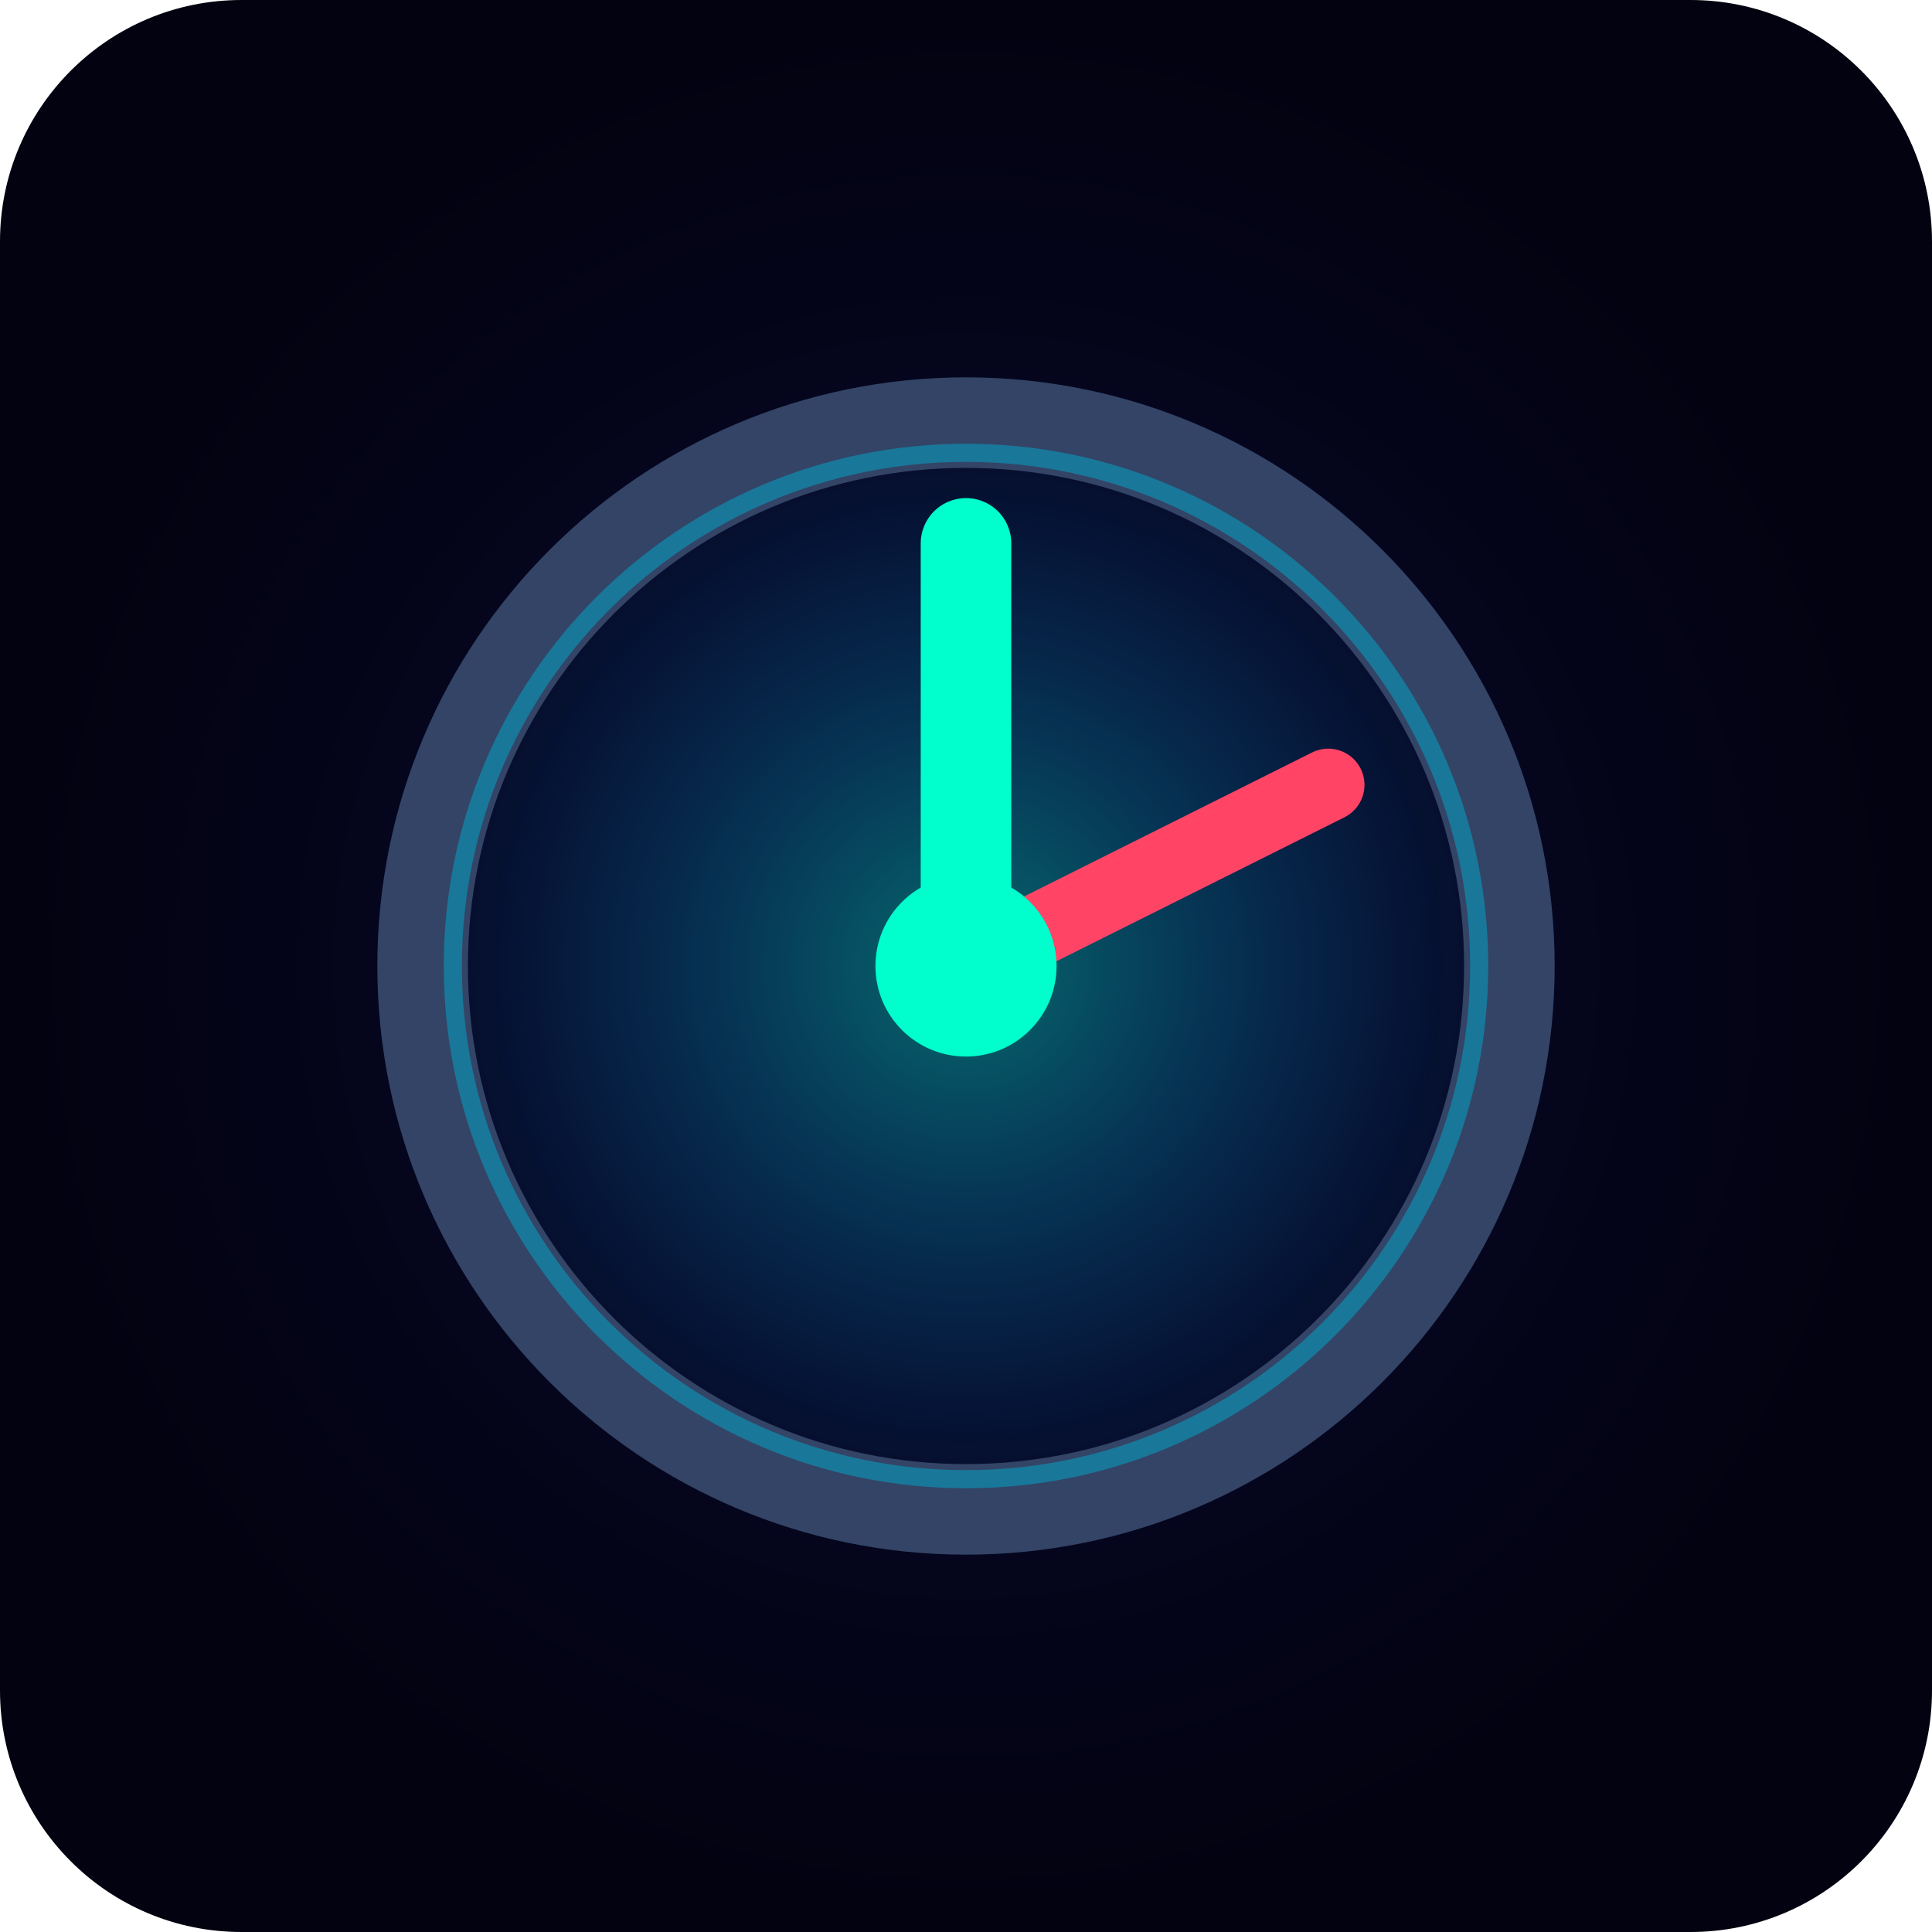
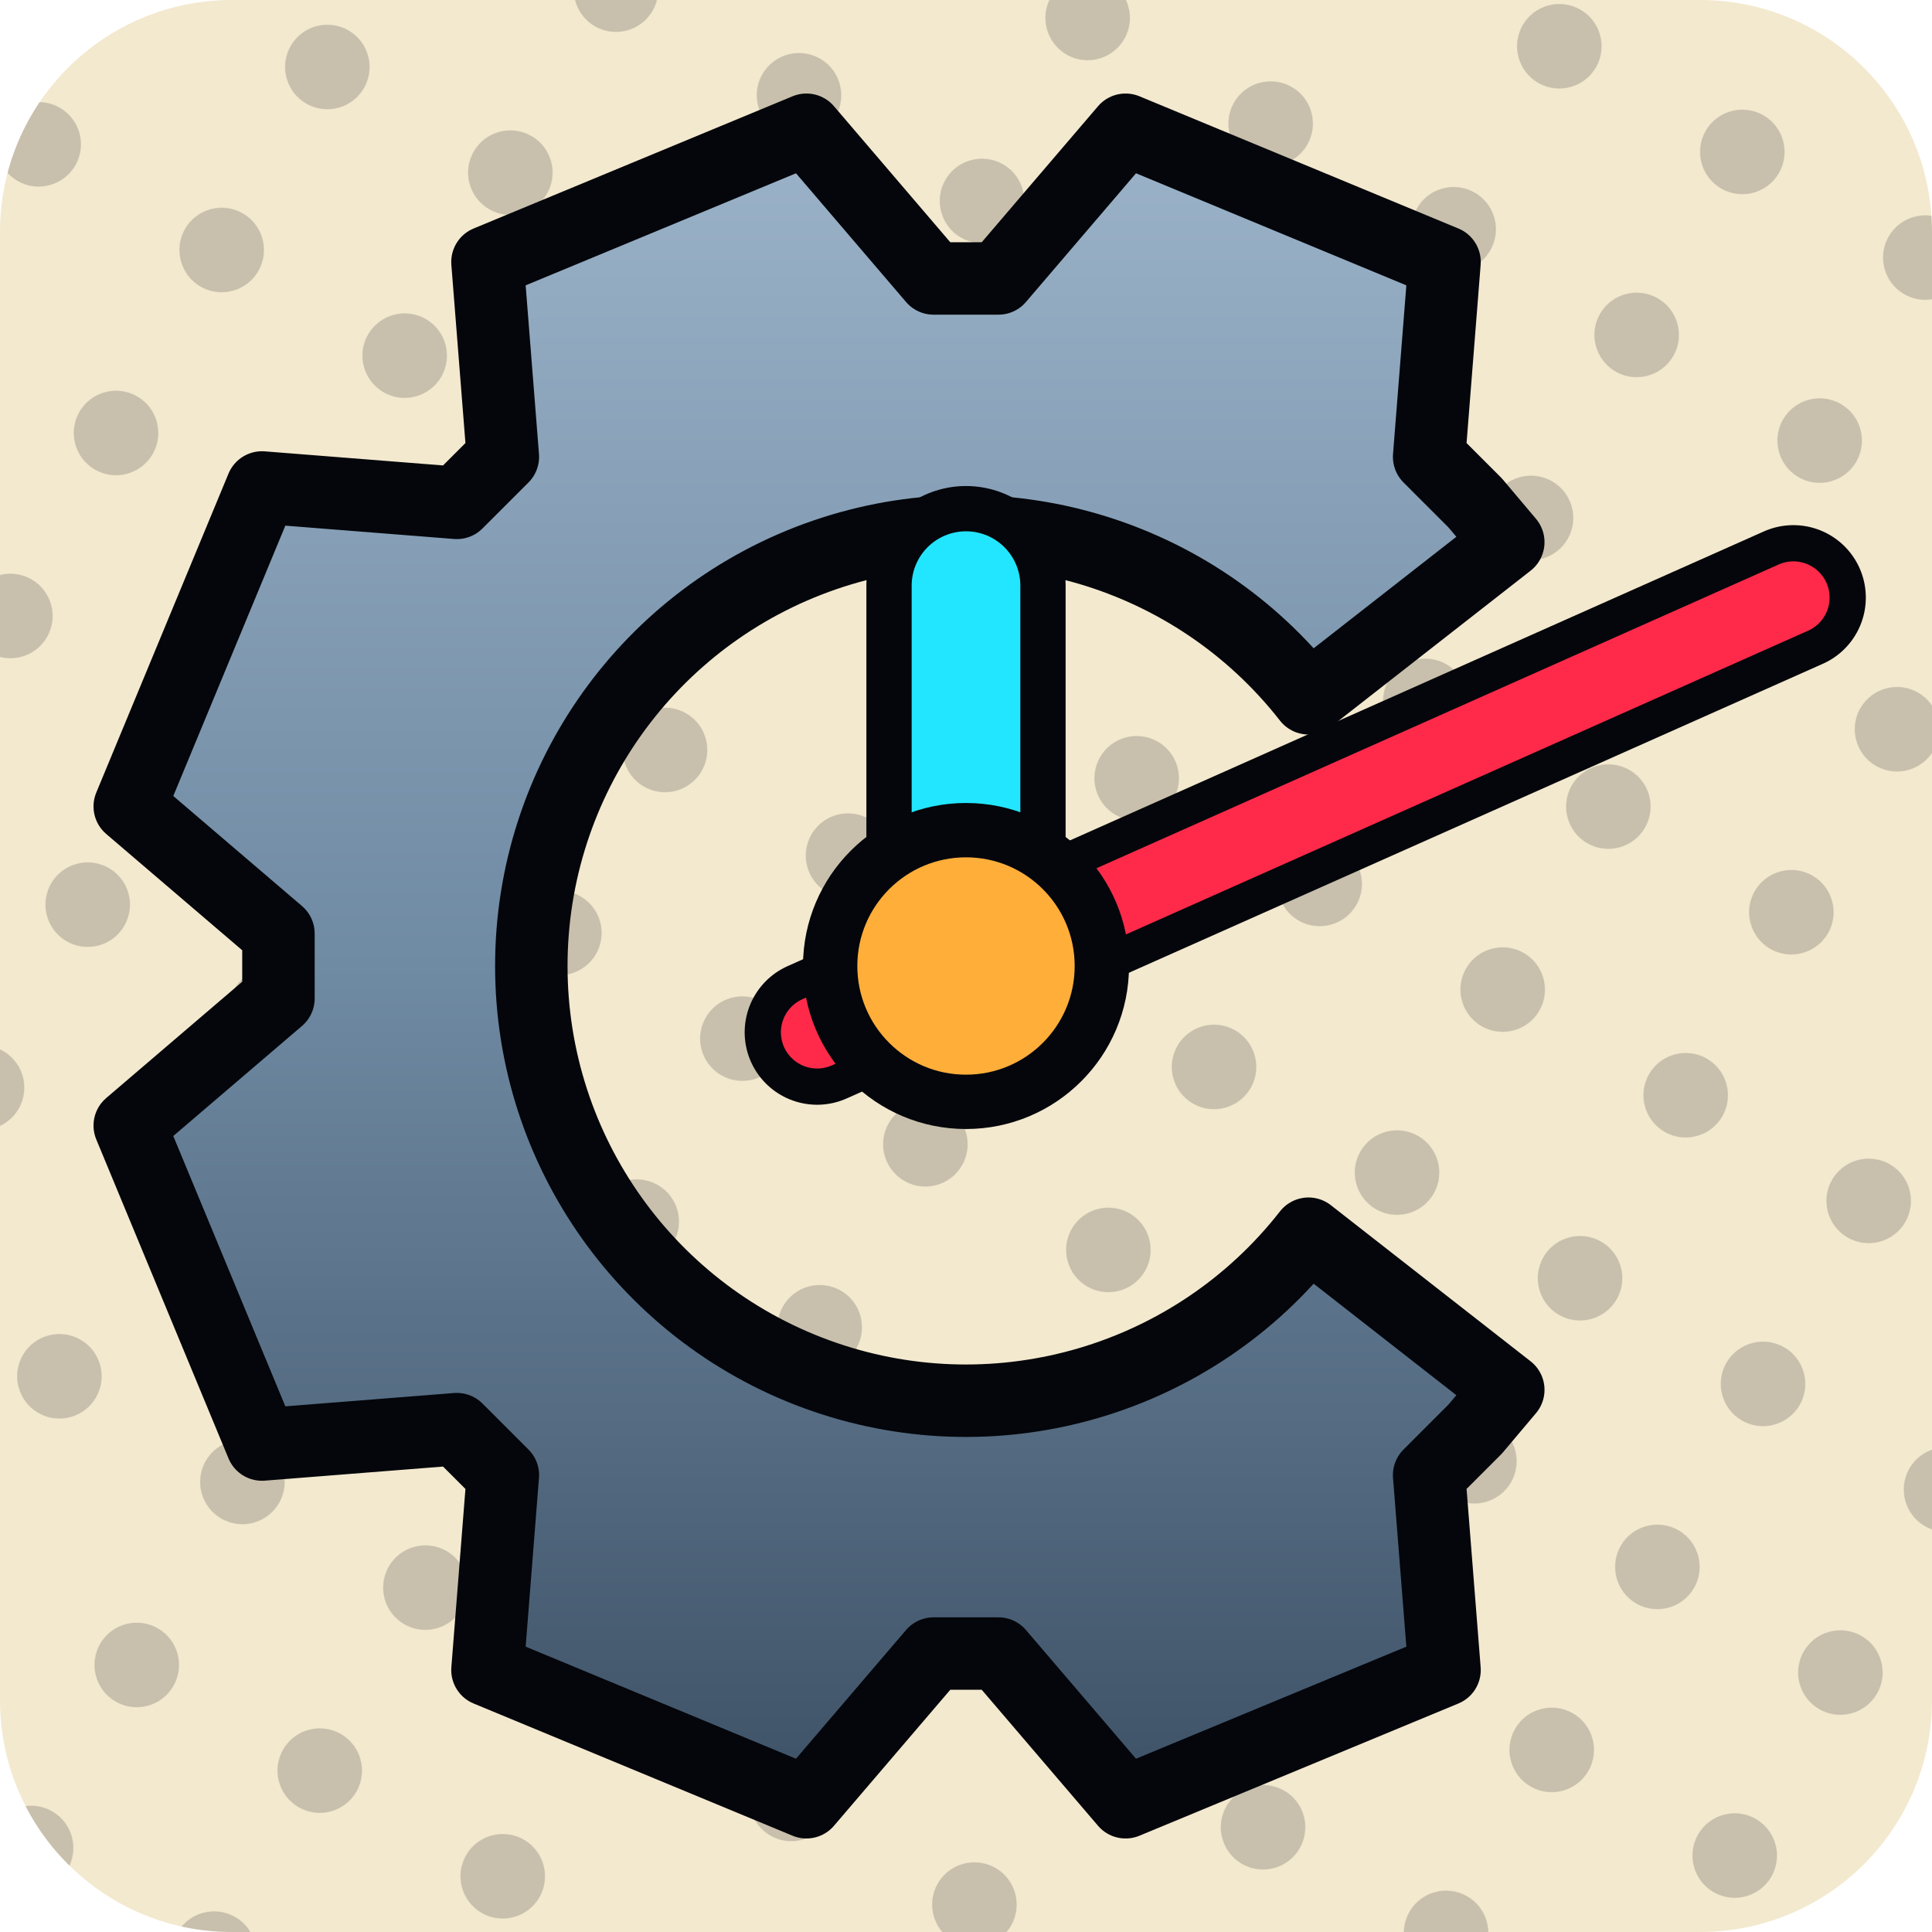
- <svg xmlns="http://www.w3.org/2000/svg" viewBox="0 0 32 32">
+ <svg xmlns="http://www.w3.org/2000/svg" viewBox="0 0 64 64" role="img" aria-labelledby="t d">
  <defs>
-     <radialGradient id="bg" cx="50%" cy="50%" r="50%">
-       <stop offset="0%" stop-color="#0a0a2e" />
-       <stop offset="100%" stop-color="#020210" />
-     </radialGradient>
-     <radialGradient id="pg" cx="50%" cy="50%" r="50%">
-       <stop offset="0%" stop-color="#00ffcc" stop-opacity="0.4" />
-       <stop offset="100%" stop-color="#0066ff" stop-opacity="0" />
-     </radialGradient>
+     <pattern id="dots" width="7" height="7" patternUnits="userSpaceOnUse" patternTransform="rotate(30)">
+       <circle cx="3.5" cy="3.5" r="1.4" fill="#04060b" opacity="0.18" />
+     </pattern>
+     <filter id="rift" x="-40%" y="-40%" width="180%" height="180%">
+       <feGaussianBlur stdDeviation="3" />
+     </filter>
+     <linearGradient id="steelC" x1="0" y1="-50" x2="0" y2="50" gradientUnits="userSpaceOnUse">
+       <stop offset="0" stop-color="#9fb6cb" />
+       <stop offset=".5" stop-color="#6f8aa3" />
+       <stop offset="1" stop-color="#3a4d61" />
+     </linearGradient>
  </defs>
-   <rect width="32" height="32" rx="4" fill="url(#bg)" />
-   <circle cx="16" cy="16" r="10" fill="url(#pg)" />
-   <circle cx="16" cy="16" r="9" fill="none" stroke="#334466" stroke-width="1.5" />
-   <circle cx="16" cy="16" r="8.5" fill="none" stroke="#00aacc" stroke-width="0.3" opacity="0.5" />
-   <line x1="16" y1="16" x2="16" y2="9" stroke="#00ffcc" stroke-width="1.5" stroke-linecap="round" />
-   <line x1="16" y1="16" x2="22" y2="13" stroke="#ff4466" stroke-width="1.2" stroke-linecap="round" />
-   <circle cx="16" cy="16" r="1.5" fill="#00ffcc" />
+   <rect width="64" height="64" rx="7.68" fill="#f3e9cf" />
+   <rect width="64" height="64" rx="7.68" fill="url(#dots)" />
+   <g transform="translate(32 32) scale(.6)">
+     <path d="M29.94 23.4L28.11 25.57L25.57 28.11L26.42 38.87L8.81 46.17L1.79 37.96L-1.79 37.96L-8.81 46.17L-26.42 38.87L-25.57 28.11L-28.11 25.57L-38.87 26.42L-46.17 8.81L-37.96 1.79L-37.96 -1.79L-46.17 -8.81L-38.87 -26.42L-28.11 -25.57L-25.57 -28.11L-26.42 -38.87L-8.81 -46.17L-1.79 -37.96L1.79 -37.96L8.81 -46.17L26.42 -38.87L25.57 -28.11L28.11 -25.57L29.94 -23.4L18.91 -14.78A24 24 0 1 0 18.91 14.78Z" fill="url(#steelC)" stroke="#04060b" stroke-width="4" stroke-linejoin="round" />
+     <line x1="0" y1="0" x2="0" y2="-21" stroke="#04060b" stroke-width="11" stroke-linecap="round" />
+     <line x1="0" y1="0" x2="0" y2="-21" stroke="#22e6ff" stroke-width="6" stroke-linecap="round" />
+     <line x1="-8.22" y1="3.66" x2="45.68" y2="-20.34" stroke="#04060b" stroke-width="8" stroke-linecap="round" />
+     <line x1="-8.22" y1="3.66" x2="45.68" y2="-20.34" stroke="#ff2a4a" stroke-width="4" stroke-linecap="round" />
+     <circle r="7.5" fill="#ffae3a" stroke="#04060b" stroke-width="3" />
+   </g>
</svg>
